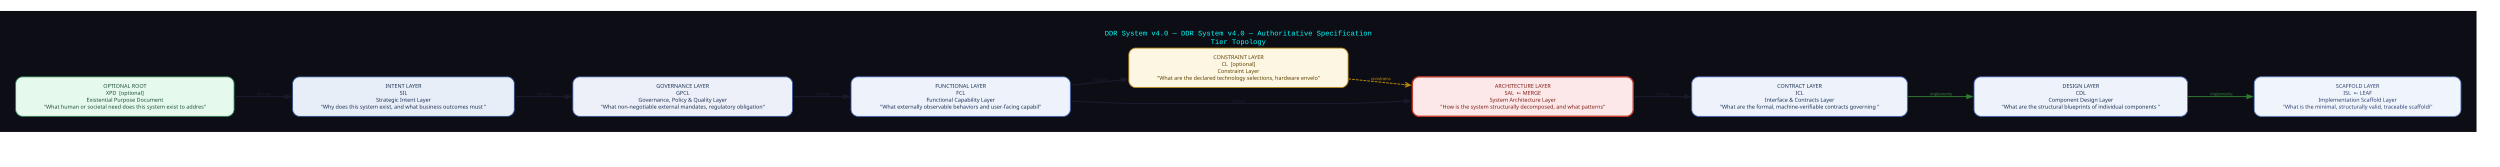
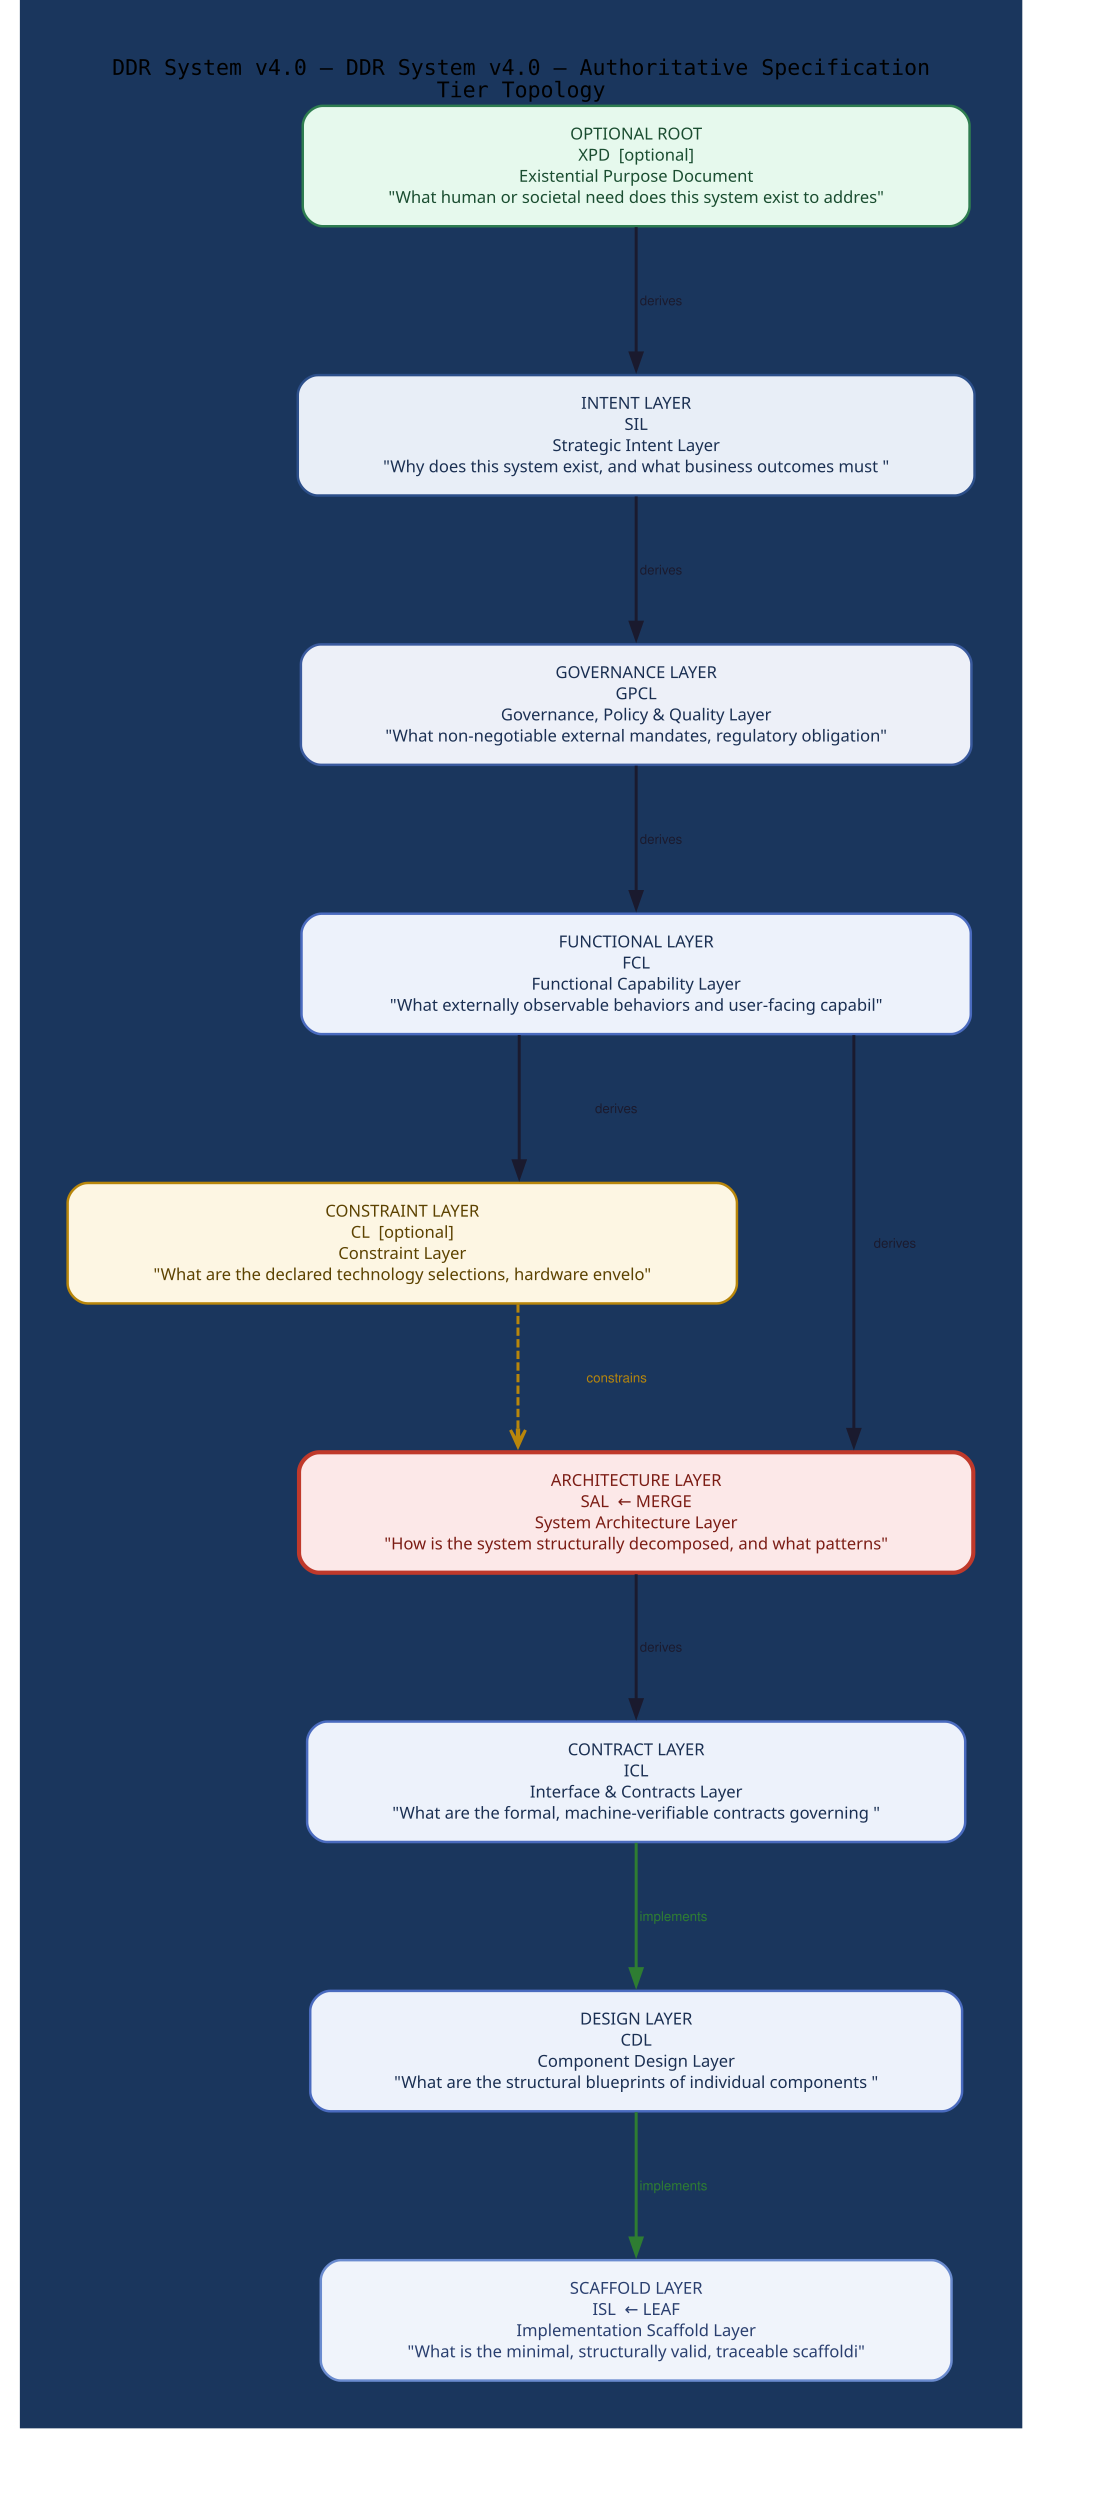
- <svg xmlns="http://www.w3.org/2000/svg" width="19351pt" height="1288pt" viewBox="180.00 180.00 19171.00 1108.00">
-   <g id="graph0" class="graph" transform="scale(4.16667 4.16667) rotate(0) translate(72 237.1)">
-     <polygon fill="#0d0e15" stroke="none" points="-28.8,28.8 -28.8,-193.9 4529.05,-193.9 4529.05,28.8 -28.8,28.8" />
-     <text xml:space="preserve" text-anchor="middle" x="2250.12" y="-148.75" font-family="Courier New" font-size="13.00" fill="#00ffff">DDR System v4.0 — DDR System v4.0 — Authoritative Specification</text>
-     <text xml:space="preserve" text-anchor="middle" x="2250.12" y="-133" font-family="Courier New" font-size="13.00" fill="#00ffff">Tier Topology</text>
+ <svg xmlns="http://www.w3.org/2000/svg" width="2878pt" height="6460pt" viewBox="180.00 180.00 2698.00 6280.00">
+   <g id="graph0" class="graph" transform="scale(4.16667 4.16667) rotate(0) translate(72 1478.4)">
+     <polygon fill="#1a365d" stroke="none" points="-28.8,28.8 -28.8,-1435.2 575.55,-1435.2 575.55,28.8 -28.8,28.8" />
+     <text xml:space="preserve" text-anchor="middle" x="273.38" y="-1390.05" font-family="Consolas" font-size="13.00">DDR System v4.0 — DDR System v4.0 — Authoritative Specification</text>
+     <text xml:space="preserve" text-anchor="middle" x="273.38" y="-1376.55" font-family="Consolas" font-size="13.00">Tier Topology</text>
    <g id="node1" class="node">
-       <path fill="#e6f9ed" stroke="#2e7d50" stroke-width="1.5" d="M390,-72.6C390,-72.6 12,-72.6 12,-72.6 6,-72.6 0,-66.6 0,-60.6 0,-60.6 0,-12 0,-12 0,-6 6,0 12,0 12,0 390,0 390,0 396,0 402,-6 402,-12 402,-12 402,-60.6 402,-60.6 402,-66.6 396,-72.6 390,-72.6" />
-       <text xml:space="preserve" text-anchor="middle" x="201" y="-52.3" font-family="Helvetica Neue Bold" font-size="10.00" fill="#1a4d30">OPTIONAL ROOT</text>
-       <text xml:space="preserve" text-anchor="middle" x="201" y="-39.55" font-family="Helvetica Neue Bold" font-size="10.00" fill="#1a4d30">XPD  [optional]</text>
-       <text xml:space="preserve" text-anchor="middle" x="201" y="-26.8" font-family="Helvetica Neue Bold" font-size="10.00" fill="#1a4d30">Existential Purpose Document</text>
-       <text xml:space="preserve" text-anchor="middle" x="201" y="-14.05" font-family="Helvetica Neue Bold" font-size="10.00" fill="#1a4d30">"What human or societal need does this system exist to addres"</text>
+       <path fill="#e6f9ed" stroke="#2e7d50" stroke-width="1.5" d="M531.75,-1371.4C531.75,-1371.4 153.75,-1371.4 153.75,-1371.4 147.75,-1371.4 141.75,-1365.4 141.75,-1359.4 141.75,-1359.4 141.75,-1310.8 141.75,-1310.8 141.75,-1304.8 147.75,-1298.8 153.75,-1298.8 153.75,-1298.8 531.75,-1298.8 531.75,-1298.8 537.75,-1298.8 543.75,-1304.8 543.75,-1310.8 543.75,-1310.8 543.75,-1359.4 543.75,-1359.4 543.75,-1365.4 537.75,-1371.4 531.75,-1371.4" />
+       <text xml:space="preserve" text-anchor="middle" x="342.75" y="-1351.1" font-family="Helvetica Neue Bold" font-size="10.00" fill="#1a4d30">OPTIONAL ROOT</text>
+       <text xml:space="preserve" text-anchor="middle" x="342.75" y="-1338.35" font-family="Helvetica Neue Bold" font-size="10.00" fill="#1a4d30">XPD  [optional]</text>
+       <text xml:space="preserve" text-anchor="middle" x="342.75" y="-1325.6" font-family="Helvetica Neue Bold" font-size="10.00" fill="#1a4d30">Existential Purpose Document</text>
+       <text xml:space="preserve" text-anchor="middle" x="342.75" y="-1312.85" font-family="Helvetica Neue Bold" font-size="10.00" fill="#1a4d30">"What human or societal need does this system exist to addres"</text>
    </g>
    <g id="node2" class="node">
-       <path fill="#e8eef7" stroke="#2c4f8a" stroke-width="1.5" d="M905.75,-72.6C905.75,-72.6 521.75,-72.6 521.75,-72.6 515.75,-72.6 509.75,-66.6 509.75,-60.6 509.75,-60.6 509.75,-12 509.75,-12 509.75,-6 515.75,0 521.75,0 521.75,0 905.75,0 905.75,0 911.75,0 917.75,-6 917.75,-12 917.75,-12 917.75,-60.6 917.75,-60.6 917.75,-66.6 911.75,-72.6 905.75,-72.6" />
-       <text xml:space="preserve" text-anchor="middle" x="713.75" y="-52.3" font-family="Helvetica Neue Bold" font-size="10.00" fill="#1a2f52">INTENT LAYER</text>
-       <text xml:space="preserve" text-anchor="middle" x="713.75" y="-39.55" font-family="Helvetica Neue Bold" font-size="10.00" fill="#1a2f52">SIL</text>
-       <text xml:space="preserve" text-anchor="middle" x="713.75" y="-26.8" font-family="Helvetica Neue Bold" font-size="10.00" fill="#1a2f52">Strategic Intent Layer</text>
-       <text xml:space="preserve" text-anchor="middle" x="713.75" y="-14.05" font-family="Helvetica Neue Bold" font-size="10.00" fill="#1a2f52">"Why does this system exist, and what business outcomes must "</text>
+       <path fill="#e8eef7" stroke="#2c4f8a" stroke-width="1.5" d="M534.75,-1209.05C534.75,-1209.05 150.75,-1209.05 150.75,-1209.05 144.75,-1209.05 138.75,-1203.05 138.75,-1197.05 138.75,-1197.05 138.75,-1148.45 138.75,-1148.45 138.75,-1142.45 144.75,-1136.45 150.75,-1136.45 150.75,-1136.45 534.75,-1136.45 534.75,-1136.45 540.75,-1136.45 546.75,-1142.45 546.75,-1148.45 546.75,-1148.45 546.75,-1197.05 546.75,-1197.05 546.75,-1203.05 540.75,-1209.05 534.75,-1209.05" />
+       <text xml:space="preserve" text-anchor="middle" x="342.75" y="-1188.75" font-family="Helvetica Neue Bold" font-size="10.00" fill="#1a2f52">INTENT LAYER</text>
+       <text xml:space="preserve" text-anchor="middle" x="342.75" y="-1176" font-family="Helvetica Neue Bold" font-size="10.00" fill="#1a2f52">SIL</text>
+       <text xml:space="preserve" text-anchor="middle" x="342.75" y="-1163.25" font-family="Helvetica Neue Bold" font-size="10.00" fill="#1a2f52">Strategic Intent Layer</text>
+       <text xml:space="preserve" text-anchor="middle" x="342.75" y="-1150.5" font-family="Helvetica Neue Bold" font-size="10.00" fill="#1a2f52">"Why does this system exist, and what business outcomes must "</text>
    </g>
    <g id="edge1" class="edge">
-       <path fill="none" stroke="#1a1a2e" stroke-width="1.8" d="M402.4,-36.3C433.36,-36.3 465.46,-36.3 496.74,-36.3" />
-       <polygon fill="#1a1a2e" stroke="#1a1a2e" stroke-width="1.8" points="496.43,-39.8 506.43,-36.3 496.43,-32.8 496.43,-39.8" />
-       <text xml:space="preserve" text-anchor="middle" x="455.88" y="-38.45" font-family="Helvetica,sans-Serif" font-size="8.00" fill="#1a1a2e"> derives</text>
+       <path fill="none" stroke="#1a1a2e" stroke-width="1.8" d="M342.75,-1298.26C342.75,-1298.26 342.75,-1222.45 342.75,-1222.45" />
+       <polygon fill="#1a1a2e" stroke="#1a1a2e" stroke-width="1.8" points="346.25,-1222.45 342.75,-1212.45 339.25,-1222.45 346.25,-1222.45" />
+       <text xml:space="preserve" text-anchor="middle" x="356.62" y="-1251.2" font-family="Helvetica,sans-Serif" font-size="8.00" fill="#1a1a2e"> derives</text>
    </g>
    <g id="node3" class="node">
-       <path fill="#edf0f8" stroke="#3a5a9e" stroke-width="1.5" d="M1417.75,-72.6C1417.75,-72.6 1037.5,-72.6 1037.5,-72.6 1031.5,-72.6 1025.5,-66.6 1025.5,-60.6 1025.5,-60.6 1025.5,-12 1025.5,-12 1025.5,-6 1031.5,0 1037.5,0 1037.5,0 1417.75,0 1417.75,0 1423.75,0 1429.75,-6 1429.75,-12 1429.75,-12 1429.75,-60.6 1429.75,-60.6 1429.75,-66.6 1423.75,-72.6 1417.75,-72.6" />
-       <text xml:space="preserve" text-anchor="middle" x="1227.62" y="-52.3" font-family="Helvetica Neue Bold" font-size="10.00" fill="#1a2f52">GOVERNANCE LAYER</text>
-       <text xml:space="preserve" text-anchor="middle" x="1227.62" y="-39.55" font-family="Helvetica Neue Bold" font-size="10.00" fill="#1a2f52">GPCL</text>
-       <text xml:space="preserve" text-anchor="middle" x="1227.62" y="-26.8" font-family="Helvetica Neue Bold" font-size="10.00" fill="#1a2f52">Governance, Policy &amp; Quality Layer</text>
-       <text xml:space="preserve" text-anchor="middle" x="1227.62" y="-14.05" font-family="Helvetica Neue Bold" font-size="10.00" fill="#1a2f52">"What non-negotiable external mandates, regulatory obligation"</text>
+       <path fill="#edf0f8" stroke="#3a5a9e" stroke-width="1.5" d="M532.88,-1046.7C532.88,-1046.7 152.62,-1046.7 152.62,-1046.7 146.62,-1046.7 140.62,-1040.7 140.62,-1034.7 140.62,-1034.7 140.62,-986.1 140.62,-986.1 140.62,-980.1 146.62,-974.1 152.62,-974.1 152.62,-974.1 532.88,-974.1 532.88,-974.1 538.88,-974.1 544.88,-980.1 544.88,-986.1 544.88,-986.1 544.88,-1034.7 544.88,-1034.7 544.88,-1040.7 538.88,-1046.7 532.88,-1046.7" />
+       <text xml:space="preserve" text-anchor="middle" x="342.75" y="-1026.4" font-family="Helvetica Neue Bold" font-size="10.00" fill="#1a2f52">GOVERNANCE LAYER</text>
+       <text xml:space="preserve" text-anchor="middle" x="342.75" y="-1013.65" font-family="Helvetica Neue Bold" font-size="10.00" fill="#1a2f52">GPCL</text>
+       <text xml:space="preserve" text-anchor="middle" x="342.75" y="-1000.9" font-family="Helvetica Neue Bold" font-size="10.00" fill="#1a2f52">Governance, Policy &amp; Quality Layer</text>
+       <text xml:space="preserve" text-anchor="middle" x="342.75" y="-988.15" font-family="Helvetica Neue Bold" font-size="10.00" fill="#1a2f52">"What non-negotiable external mandates, regulatory obligation"</text>
    </g>
    <g id="edge2" class="edge">
-       <path fill="none" stroke="#1a1a2e" stroke-width="1.8" d="M918.16,-36.3C949.19,-36.3 981.3,-36.3 1012.55,-36.3" />
-       <polygon fill="#1a1a2e" stroke="#1a1a2e" stroke-width="1.8" points="1012.22,-39.8 1022.22,-36.3 1012.22,-32.8 1012.22,-39.8" />
-       <text xml:space="preserve" text-anchor="middle" x="971.62" y="-38.45" font-family="Helvetica,sans-Serif" font-size="8.00" fill="#1a1a2e"> derives</text>
+       <path fill="none" stroke="#1a1a2e" stroke-width="1.8" d="M342.75,-1135.91C342.75,-1135.91 342.75,-1060.1 342.75,-1060.1" />
+       <polygon fill="#1a1a2e" stroke="#1a1a2e" stroke-width="1.8" points="346.25,-1060.1 342.75,-1050.1 339.25,-1060.1 346.25,-1060.1" />
+       <text xml:space="preserve" text-anchor="middle" x="356.62" y="-1088.85" font-family="Helvetica,sans-Serif" font-size="8.00" fill="#1a1a2e"> derives</text>
    </g>
    <g id="node4" class="node">
-       <path fill="#edf2fb" stroke="#4a6bbf" stroke-width="1.5" d="M1929,-72.6C1929,-72.6 1549.5,-72.6 1549.5,-72.6 1543.5,-72.6 1537.5,-66.6 1537.5,-60.6 1537.5,-60.6 1537.5,-12 1537.5,-12 1537.5,-6 1543.5,0 1549.5,0 1549.5,0 1929,0 1929,0 1935,0 1941,-6 1941,-12 1941,-12 1941,-60.6 1941,-60.6 1941,-66.6 1935,-72.6 1929,-72.6" />
-       <text xml:space="preserve" text-anchor="middle" x="1739.25" y="-52.3" font-family="Helvetica Neue Bold" font-size="10.00" fill="#1a2f52">FUNCTIONAL LAYER</text>
-       <text xml:space="preserve" text-anchor="middle" x="1739.25" y="-39.55" font-family="Helvetica Neue Bold" font-size="10.00" fill="#1a2f52">FCL</text>
-       <text xml:space="preserve" text-anchor="middle" x="1739.25" y="-26.8" font-family="Helvetica Neue Bold" font-size="10.00" fill="#1a2f52">Functional Capability Layer</text>
-       <text xml:space="preserve" text-anchor="middle" x="1739.25" y="-14.05" font-family="Helvetica Neue Bold" font-size="10.00" fill="#1a2f52">"What externally observable behaviors and user-facing capabil"</text>
+       <path fill="#edf2fb" stroke="#4a6bbf" stroke-width="1.5" d="M532.5,-884.35C532.5,-884.35 153,-884.35 153,-884.35 147,-884.35 141,-878.35 141,-872.35 141,-872.35 141,-823.75 141,-823.75 141,-817.75 147,-811.75 153,-811.75 153,-811.75 532.5,-811.75 532.5,-811.75 538.5,-811.75 544.5,-817.75 544.5,-823.75 544.5,-823.75 544.5,-872.35 544.5,-872.35 544.5,-878.35 538.5,-884.35 532.5,-884.35" />
+       <text xml:space="preserve" text-anchor="middle" x="342.75" y="-864.05" font-family="Helvetica Neue Bold" font-size="10.00" fill="#1a2f52">FUNCTIONAL LAYER</text>
+       <text xml:space="preserve" text-anchor="middle" x="342.75" y="-851.3" font-family="Helvetica Neue Bold" font-size="10.00" fill="#1a2f52">FCL</text>
+       <text xml:space="preserve" text-anchor="middle" x="342.75" y="-838.55" font-family="Helvetica Neue Bold" font-size="10.00" fill="#1a2f52">Functional Capability Layer</text>
+       <text xml:space="preserve" text-anchor="middle" x="342.75" y="-825.8" font-family="Helvetica Neue Bold" font-size="10.00" fill="#1a2f52">"What externally observable behaviors and user-facing capabil"</text>
    </g>
    <g id="edge3" class="edge">
-       <path fill="none" stroke="#1a1a2e" stroke-width="1.8" d="M1430.41,-36.3C1461.34,-36.3 1493.36,-36.3 1524.54,-36.3" />
-       <polygon fill="#1a1a2e" stroke="#1a1a2e" stroke-width="1.8" points="1524.18,-39.8 1534.18,-36.3 1524.18,-32.8 1524.18,-39.8" />
-       <text xml:space="preserve" text-anchor="middle" x="1483.62" y="-38.45" font-family="Helvetica,sans-Serif" font-size="8.00" fill="#1a1a2e"> derives</text>
+       <path fill="none" stroke="#1a1a2e" stroke-width="1.8" d="M342.75,-973.56C342.75,-973.56 342.75,-897.75 342.75,-897.75" />
+       <polygon fill="#1a1a2e" stroke="#1a1a2e" stroke-width="1.8" points="346.25,-897.75 342.75,-887.75 339.25,-897.75 346.25,-897.75" />
+       <text xml:space="preserve" text-anchor="middle" x="356.62" y="-926.5" font-family="Helvetica,sans-Serif" font-size="8.00" fill="#1a1a2e"> derives</text>
    </g>
    <g id="node5" class="node">
-       <path fill="#fdf6e3" stroke="#b8860b" stroke-width="1.5" d="M2440.25,-125.6C2440.25,-125.6 2060.75,-125.6 2060.75,-125.6 2054.75,-125.6 2048.75,-119.6 2048.75,-113.6 2048.75,-113.6 2048.75,-65 2048.75,-65 2048.75,-59 2054.75,-53 2060.75,-53 2060.75,-53 2440.25,-53 2440.25,-53 2446.25,-53 2452.25,-59 2452.25,-65 2452.25,-65 2452.25,-113.6 2452.25,-113.6 2452.25,-119.6 2446.25,-125.6 2440.25,-125.6" />
-       <text xml:space="preserve" text-anchor="middle" x="2250.5" y="-105.3" font-family="Helvetica Neue Bold" font-size="10.00" fill="#5c4200">CONSTRAINT LAYER</text>
-       <text xml:space="preserve" text-anchor="middle" x="2250.5" y="-92.55" font-family="Helvetica Neue Bold" font-size="10.00" fill="#5c4200">CL  [optional]</text>
-       <text xml:space="preserve" text-anchor="middle" x="2250.5" y="-79.8" font-family="Helvetica Neue Bold" font-size="10.00" fill="#5c4200">Constraint Layer</text>
-       <text xml:space="preserve" text-anchor="middle" x="2250.5" y="-67.05" font-family="Helvetica Neue Bold" font-size="10.00" fill="#5c4200">"What are the declared technology selections, hardware envelo"</text>
+       <path fill="#fdf6e3" stroke="#b8860b" stroke-width="1.5" d="M391.5,-722C391.5,-722 12,-722 12,-722 6,-722 0,-716 0,-710 0,-710 0,-661.4 0,-661.4 0,-655.4 6,-649.4 12,-649.4 12,-649.4 391.5,-649.4 391.5,-649.4 397.5,-649.4 403.5,-655.4 403.5,-661.4 403.5,-661.4 403.5,-710 403.5,-710 403.5,-716 397.5,-722 391.5,-722" />
+       <text xml:space="preserve" text-anchor="middle" x="201.75" y="-701.7" font-family="Helvetica Neue Bold" font-size="10.00" fill="#5c4200">CONSTRAINT LAYER</text>
+       <text xml:space="preserve" text-anchor="middle" x="201.75" y="-688.95" font-family="Helvetica Neue Bold" font-size="10.00" fill="#5c4200">CL  [optional]</text>
+       <text xml:space="preserve" text-anchor="middle" x="201.75" y="-676.2" font-family="Helvetica Neue Bold" font-size="10.00" fill="#5c4200">Constraint Layer</text>
+       <text xml:space="preserve" text-anchor="middle" x="201.75" y="-663.45" font-family="Helvetica Neue Bold" font-size="10.00" fill="#5c4200">"What are the declared technology selections, hardware envelo"</text>
    </g>
    <g id="edge5" class="edge">
-       <path fill="none" stroke="#1a1a2e" stroke-width="1.8" d="M1941.52,-57.25C1972.44,-60.47 2004.47,-63.8 2035.65,-67.04" />
-       <polygon fill="#1a1a2e" stroke="#1a1a2e" stroke-width="1.8" points="2035.01,-70.5 2045.32,-68.05 2035.73,-63.53 2035.01,-70.5" />
-       <text xml:space="preserve" text-anchor="middle" x="1994.88" y="-64.95" font-family="Helvetica,sans-Serif" font-size="8.00" fill="#1a1a2e"> derives</text>
+       <path fill="none" stroke="#1a1a2e" stroke-width="1.8" d="M272.25,-811.21C272.25,-811.21 272.25,-735.4 272.25,-735.4" />
+       <polygon fill="#1a1a2e" stroke="#1a1a2e" stroke-width="1.8" points="275.75,-735.4 272.25,-725.4 268.75,-735.4 275.75,-735.4" />
+       <text xml:space="preserve" text-anchor="middle" x="329.62" y="-764.15" font-family="Helvetica,sans-Serif" font-size="8.00" fill="#1a1a2e"> derives</text>
    </g>
    <g id="node6" class="node">
-       <path fill="#fce8e8" stroke="#c0392b" stroke-width="2.5" d="M2965,-72.6C2965,-72.6 2582.5,-72.6 2582.5,-72.6 2576.5,-72.6 2570.5,-66.6 2570.5,-60.6 2570.5,-60.6 2570.5,-12 2570.5,-12 2570.5,-6 2576.5,0 2582.5,0 2582.5,0 2965,0 2965,0 2971,0 2977,-6 2977,-12 2977,-12 2977,-60.6 2977,-60.6 2977,-66.6 2971,-72.6 2965,-72.6" />
-       <text xml:space="preserve" text-anchor="middle" x="2773.75" y="-52.3" font-family="Helvetica Neue Bold" font-size="10.00" fill="#7b1c14">ARCHITECTURE LAYER</text>
-       <text xml:space="preserve" text-anchor="middle" x="2773.75" y="-39.55" font-family="Helvetica Neue Bold" font-size="10.00" fill="#7b1c14">SAL  ← MERGE</text>
-       <text xml:space="preserve" text-anchor="middle" x="2773.75" y="-26.8" font-family="Helvetica Neue Bold" font-size="10.00" fill="#7b1c14">System Architecture Layer</text>
-       <text xml:space="preserve" text-anchor="middle" x="2773.75" y="-14.05" font-family="Helvetica Neue Bold" font-size="10.00" fill="#7b1c14">"How is the system structurally decomposed, and what patterns"</text>
+       <path fill="#fce8e8" stroke="#c0392b" stroke-width="2.5" d="M534,-559.65C534,-559.65 151.5,-559.65 151.5,-559.65 145.5,-559.65 139.5,-553.65 139.5,-547.65 139.5,-547.65 139.5,-499.05 139.5,-499.05 139.5,-493.05 145.5,-487.05 151.5,-487.05 151.5,-487.05 534,-487.05 534,-487.05 540,-487.05 546,-493.05 546,-499.05 546,-499.05 546,-547.65 546,-547.65 546,-553.65 540,-559.65 534,-559.65" />
+       <text xml:space="preserve" text-anchor="middle" x="342.75" y="-539.35" font-family="Helvetica Neue Bold" font-size="10.00" fill="#7b1c14">ARCHITECTURE LAYER</text>
+       <text xml:space="preserve" text-anchor="middle" x="342.75" y="-526.6" font-family="Helvetica Neue Bold" font-size="10.00" fill="#7b1c14">SAL  ← MERGE</text>
+       <text xml:space="preserve" text-anchor="middle" x="342.75" y="-513.85" font-family="Helvetica Neue Bold" font-size="10.00" fill="#7b1c14">System Architecture Layer</text>
+       <text xml:space="preserve" text-anchor="middle" x="342.75" y="-501.1" font-family="Helvetica Neue Bold" font-size="10.00" fill="#7b1c14">"How is the system structurally decomposed, and what patterns"</text>
    </g>
    <g id="edge4" class="edge">
-       <path fill="none" stroke="#1a1a2e" stroke-width="1.8" d="M1941.72,-27.97C2000.25,-25.55 2048.75,-23.55 2048.75,-23.55 2048.75,-23.55 2452.25,-23.55 2452.25,-23.55 2452.25,-23.55 2499.02,-25.41 2556.83,-27.71" />
-       <polygon fill="#1a1a2e" stroke="#1a1a2e" stroke-width="1.8" points="2556.46,-31.2 2566.6,-28.1 2556.74,-24.2 2556.46,-31.2" />
-       <text xml:space="preserve" text-anchor="middle" x="2250.5" y="-25.7" font-family="Helvetica,sans-Serif" font-size="8.00" fill="#1a1a2e"> derives</text>
+       <path fill="none" stroke="#1a1a2e" stroke-width="1.8" d="M474,-811.12C474,-811.12 474,-573.47 474,-573.47" />
+       <polygon fill="#1a1a2e" stroke="#1a1a2e" stroke-width="1.8" points="477.5,-573.47 474,-563.47 470.5,-573.47 477.5,-573.47" />
+       <text xml:space="preserve" text-anchor="middle" x="497.62" y="-682.97" font-family="Helvetica,sans-Serif" font-size="8.00" fill="#1a1a2e"> derives</text>
    </g>
    <g id="edge6" class="edge">
-       <path fill="none" stroke="#b8860b" stroke-width="1.8" stroke-dasharray="5,2" d="M2452.66,-68.85C2487.04,-65.35 2522.87,-61.71 2557.6,-58.18" />
-       <polygon fill="#b8860b" stroke="#b8860b" stroke-width="1.8" points="2567.15,-57.21 2557.66,-62.69 2564.4,-57.89 2557.24,-58.61 2557.2,-58.22 2557.16,-57.82 2564.32,-57.09 2556.75,-53.74 2567.15,-57.21" />
-       <text xml:space="preserve" text-anchor="middle" x="2511.38" y="-66.54" font-family="Helvetica,sans-Serif" font-size="8.00" fill="#b8860b"> constrains</text>
+       <path fill="none" stroke="#b8860b" stroke-width="1.8" stroke-dasharray="5,2" d="M271.5,-648.86C271.5,-648.86 271.5,-573.08 271.5,-573.08" />
+       <polygon fill="#b8860b" stroke="#b8860b" stroke-width="1.8" points="271.5,-563.08 276,-573.08 271.9,-565.89 271.9,-573.08 271.5,-573.08 271.1,-573.08 271.1,-565.89 267,-573.08 271.5,-563.08" />
+       <text xml:space="preserve" text-anchor="middle" x="329.88" y="-601.8" font-family="Helvetica,sans-Serif" font-size="8.00" fill="#b8860b"> constrains</text>
    </g>
    <g id="node7" class="node">
-       <path fill="#edf2fb" stroke="#4a6bbf" stroke-width="1.5" d="M3469.5,-72.6C3469.5,-72.6 3096.75,-72.6 3096.75,-72.6 3090.75,-72.6 3084.75,-66.6 3084.75,-60.6 3084.75,-60.6 3084.75,-12 3084.75,-12 3084.75,-6 3090.75,0 3096.75,0 3096.75,0 3469.5,0 3469.5,0 3475.5,0 3481.5,-6 3481.5,-12 3481.5,-12 3481.5,-60.6 3481.5,-60.6 3481.5,-66.6 3475.5,-72.6 3469.5,-72.6" />
-       <text xml:space="preserve" text-anchor="middle" x="3283.12" y="-52.3" font-family="Helvetica Neue Bold" font-size="10.00" fill="#1a2f52">CONTRACT LAYER</text>
-       <text xml:space="preserve" text-anchor="middle" x="3283.12" y="-39.55" font-family="Helvetica Neue Bold" font-size="10.00" fill="#1a2f52">ICL</text>
-       <text xml:space="preserve" text-anchor="middle" x="3283.12" y="-26.8" font-family="Helvetica Neue Bold" font-size="10.00" fill="#1a2f52">Interface &amp; Contracts Layer</text>
-       <text xml:space="preserve" text-anchor="middle" x="3283.12" y="-14.05" font-family="Helvetica Neue Bold" font-size="10.00" fill="#1a2f52">"What are the formal, machine-verifiable contracts governing "</text>
+       <path fill="#edf2fb" stroke="#4a6bbf" stroke-width="1.5" d="M529.12,-397.3C529.12,-397.3 156.38,-397.3 156.38,-397.3 150.38,-397.3 144.38,-391.3 144.38,-385.3 144.38,-385.3 144.38,-336.7 144.38,-336.7 144.38,-330.7 150.38,-324.7 156.38,-324.7 156.38,-324.7 529.12,-324.7 529.12,-324.7 535.12,-324.7 541.12,-330.7 541.12,-336.7 541.12,-336.7 541.12,-385.3 541.12,-385.3 541.12,-391.3 535.12,-397.3 529.12,-397.3" />
+       <text xml:space="preserve" text-anchor="middle" x="342.75" y="-377" font-family="Helvetica Neue Bold" font-size="10.00" fill="#1a2f52">CONTRACT LAYER</text>
+       <text xml:space="preserve" text-anchor="middle" x="342.75" y="-364.25" font-family="Helvetica Neue Bold" font-size="10.00" fill="#1a2f52">ICL</text>
+       <text xml:space="preserve" text-anchor="middle" x="342.75" y="-351.5" font-family="Helvetica Neue Bold" font-size="10.00" fill="#1a2f52">Interface &amp; Contracts Layer</text>
+       <text xml:space="preserve" text-anchor="middle" x="342.75" y="-338.75" font-family="Helvetica Neue Bold" font-size="10.00" fill="#1a2f52">"What are the formal, machine-verifiable contracts governing "</text>
    </g>
    <g id="edge7" class="edge">
-       <path fill="none" stroke="#1a1a2e" stroke-width="1.8" d="M2978.2,-36.3C3008.97,-36.3 3040.77,-36.3 3071.69,-36.3" />
-       <polygon fill="#1a1a2e" stroke="#1a1a2e" stroke-width="1.8" points="3071.69,-39.8 3081.69,-36.3 3071.69,-32.8 3071.69,-39.8" />
-       <text xml:space="preserve" text-anchor="middle" x="3030.88" y="-38.45" font-family="Helvetica,sans-Serif" font-size="8.00" fill="#1a1a2e"> derives</text>
+       <path fill="none" stroke="#1a1a2e" stroke-width="1.8" d="M342.75,-486.1C342.75,-486.1 342.75,-410.52 342.75,-410.52" />
+       <polygon fill="#1a1a2e" stroke="#1a1a2e" stroke-width="1.8" points="346.25,-410.52 342.75,-400.52 339.25,-410.52 346.25,-410.52" />
+       <text xml:space="preserve" text-anchor="middle" x="356.62" y="-439.45" font-family="Helvetica,sans-Serif" font-size="8.00" fill="#1a1a2e"> derives</text>
    </g>
    <g id="node8" class="node">
-       <path fill="#edf2fb" stroke="#4a6bbf" stroke-width="1.5" d="M3985.25,-72.6C3985.25,-72.6 3616.25,-72.6 3616.25,-72.6 3610.25,-72.6 3604.25,-66.6 3604.25,-60.6 3604.25,-60.6 3604.25,-12 3604.25,-12 3604.25,-6 3610.25,0 3616.25,0 3616.25,0 3985.25,0 3985.25,0 3991.25,0 3997.25,-6 3997.25,-12 3997.25,-12 3997.25,-60.6 3997.25,-60.6 3997.25,-66.6 3991.25,-72.6 3985.25,-72.6" />
-       <text xml:space="preserve" text-anchor="middle" x="3800.75" y="-52.3" font-family="Helvetica Neue Bold" font-size="10.00" fill="#1a2f52">DESIGN LAYER</text>
-       <text xml:space="preserve" text-anchor="middle" x="3800.75" y="-39.55" font-family="Helvetica Neue Bold" font-size="10.00" fill="#1a2f52">CDL</text>
-       <text xml:space="preserve" text-anchor="middle" x="3800.75" y="-26.8" font-family="Helvetica Neue Bold" font-size="10.00" fill="#1a2f52">Component Design Layer</text>
-       <text xml:space="preserve" text-anchor="middle" x="3800.75" y="-14.05" font-family="Helvetica Neue Bold" font-size="10.00" fill="#1a2f52">"What are the structural blueprints of individual components "</text>
+       <path fill="#edf2fb" stroke="#4a6bbf" stroke-width="1.5" d="M527.25,-234.95C527.25,-234.95 158.25,-234.95 158.25,-234.95 152.25,-234.95 146.25,-228.95 146.25,-222.95 146.25,-222.95 146.25,-174.35 146.25,-174.35 146.25,-168.35 152.25,-162.35 158.25,-162.35 158.25,-162.35 527.25,-162.35 527.25,-162.35 533.25,-162.35 539.25,-168.35 539.25,-174.35 539.25,-174.35 539.25,-222.95 539.25,-222.95 539.25,-228.95 533.25,-234.95 527.25,-234.95" />
+       <text xml:space="preserve" text-anchor="middle" x="342.75" y="-214.65" font-family="Helvetica Neue Bold" font-size="10.00" fill="#1a2f52">DESIGN LAYER</text>
+       <text xml:space="preserve" text-anchor="middle" x="342.75" y="-201.9" font-family="Helvetica Neue Bold" font-size="10.00" fill="#1a2f52">CDL</text>
+       <text xml:space="preserve" text-anchor="middle" x="342.75" y="-189.15" font-family="Helvetica Neue Bold" font-size="10.00" fill="#1a2f52">Component Design Layer</text>
+       <text xml:space="preserve" text-anchor="middle" x="342.75" y="-176.4" font-family="Helvetica Neue Bold" font-size="10.00" fill="#1a2f52">"What are the structural blueprints of individual components "</text>
    </g>
    <g id="edge8" class="edge">
-       <path fill="none" stroke="#2e7d32" stroke-width="1.8" d="M3482,-36.3C3517.7,-36.3 3555.01,-36.3 3591.01,-36.3" />
-       <polygon fill="#2e7d32" stroke="#2e7d32" stroke-width="1.8" points="3590.95,-39.8 3600.95,-36.3 3590.95,-32.8 3590.95,-39.8" />
-       <text xml:space="preserve" text-anchor="middle" x="3542.88" y="-38.45" font-family="Helvetica,sans-Serif" font-size="8.00" fill="#2e7d32"> implements</text>
+       <path fill="none" stroke="#2e7d32" stroke-width="1.8" d="M342.75,-324.16C342.75,-324.16 342.75,-248.35 342.75,-248.35" />
+       <polygon fill="#2e7d32" stroke="#2e7d32" stroke-width="1.8" points="346.25,-248.35 342.75,-238.35 339.25,-248.35 346.25,-248.35" />
+       <text xml:space="preserve" text-anchor="middle" x="364.12" y="-277.1" font-family="Helvetica,sans-Serif" font-size="8.00" fill="#2e7d32"> implements</text>
    </g>
    <g id="node9" class="node">
-       <path fill="#f0f4fb" stroke="#6a8bcf" stroke-width="1.5" d="M4488.25,-72.6C4488.25,-72.6 4132,-72.6 4132,-72.6 4126,-72.6 4120,-66.6 4120,-60.6 4120,-60.6 4120,-12 4120,-12 4120,-6 4126,0 4132,0 4132,0 4488.25,0 4488.25,0 4494.25,0 4500.25,-6 4500.25,-12 4500.25,-12 4500.25,-60.6 4500.25,-60.6 4500.25,-66.6 4494.25,-72.6 4488.25,-72.6" />
-       <text xml:space="preserve" text-anchor="middle" x="4310.12" y="-52.3" font-family="Helvetica Neue Bold" font-size="10.00" fill="#2a3f6f">SCAFFOLD LAYER</text>
-       <text xml:space="preserve" text-anchor="middle" x="4310.12" y="-39.55" font-family="Helvetica Neue Bold" font-size="10.00" fill="#2a3f6f">ISL  ← LEAF</text>
-       <text xml:space="preserve" text-anchor="middle" x="4310.12" y="-26.8" font-family="Helvetica Neue Bold" font-size="10.00" fill="#2a3f6f">Implementation Scaffold Layer</text>
-       <text xml:space="preserve" text-anchor="middle" x="4310.12" y="-14.05" font-family="Helvetica Neue Bold" font-size="10.00" fill="#2a3f6f">"What is the minimal, structurally valid, traceable scaffoldi"</text>
+       <path fill="#f0f4fb" stroke="#6a8bcf" stroke-width="1.5" d="M520.88,-72.6C520.88,-72.6 164.62,-72.6 164.62,-72.6 158.62,-72.6 152.62,-66.6 152.62,-60.6 152.62,-60.6 152.62,-12 152.62,-12 152.62,-6 158.62,0 164.62,0 164.62,0 520.88,0 520.88,0 526.88,0 532.88,-6 532.88,-12 532.88,-12 532.88,-60.6 532.88,-60.6 532.88,-66.6 526.88,-72.6 520.88,-72.6" />
+       <text xml:space="preserve" text-anchor="middle" x="342.75" y="-52.3" font-family="Helvetica Neue Bold" font-size="10.00" fill="#2a3f6f">SCAFFOLD LAYER</text>
+       <text xml:space="preserve" text-anchor="middle" x="342.75" y="-39.55" font-family="Helvetica Neue Bold" font-size="10.00" fill="#2a3f6f">ISL  ← LEAF</text>
+       <text xml:space="preserve" text-anchor="middle" x="342.75" y="-26.8" font-family="Helvetica Neue Bold" font-size="10.00" fill="#2a3f6f">Implementation Scaffold Layer</text>
+       <text xml:space="preserve" text-anchor="middle" x="342.75" y="-14.05" font-family="Helvetica Neue Bold" font-size="10.00" fill="#2a3f6f">"What is the minimal, structurally valid, traceable scaffoldi"</text>
    </g>
    <g id="edge9" class="edge">
-       <path fill="none" stroke="#2e7d32" stroke-width="1.8" d="M3997.91,-36.3C4033.59,-36.3 4070.86,-36.3 4106.71,-36.3" />
-       <polygon fill="#2e7d32" stroke="#2e7d32" stroke-width="1.8" points="4106.6,-39.8 4116.6,-36.3 4106.6,-32.8 4106.6,-39.8" />
-       <text xml:space="preserve" text-anchor="middle" x="4058.62" y="-38.45" font-family="Helvetica,sans-Serif" font-size="8.00" fill="#2e7d32"> implements</text>
+       <path fill="none" stroke="#2e7d32" stroke-width="1.8" d="M342.75,-161.81C342.75,-161.81 342.75,-86 342.75,-86" />
+       <polygon fill="#2e7d32" stroke="#2e7d32" stroke-width="1.8" points="346.25,-86 342.75,-76 339.25,-86 346.25,-86" />
+       <text xml:space="preserve" text-anchor="middle" x="364.12" y="-114.75" font-family="Helvetica,sans-Serif" font-size="8.00" fill="#2e7d32"> implements</text>
    </g>
  </g>
</svg>
